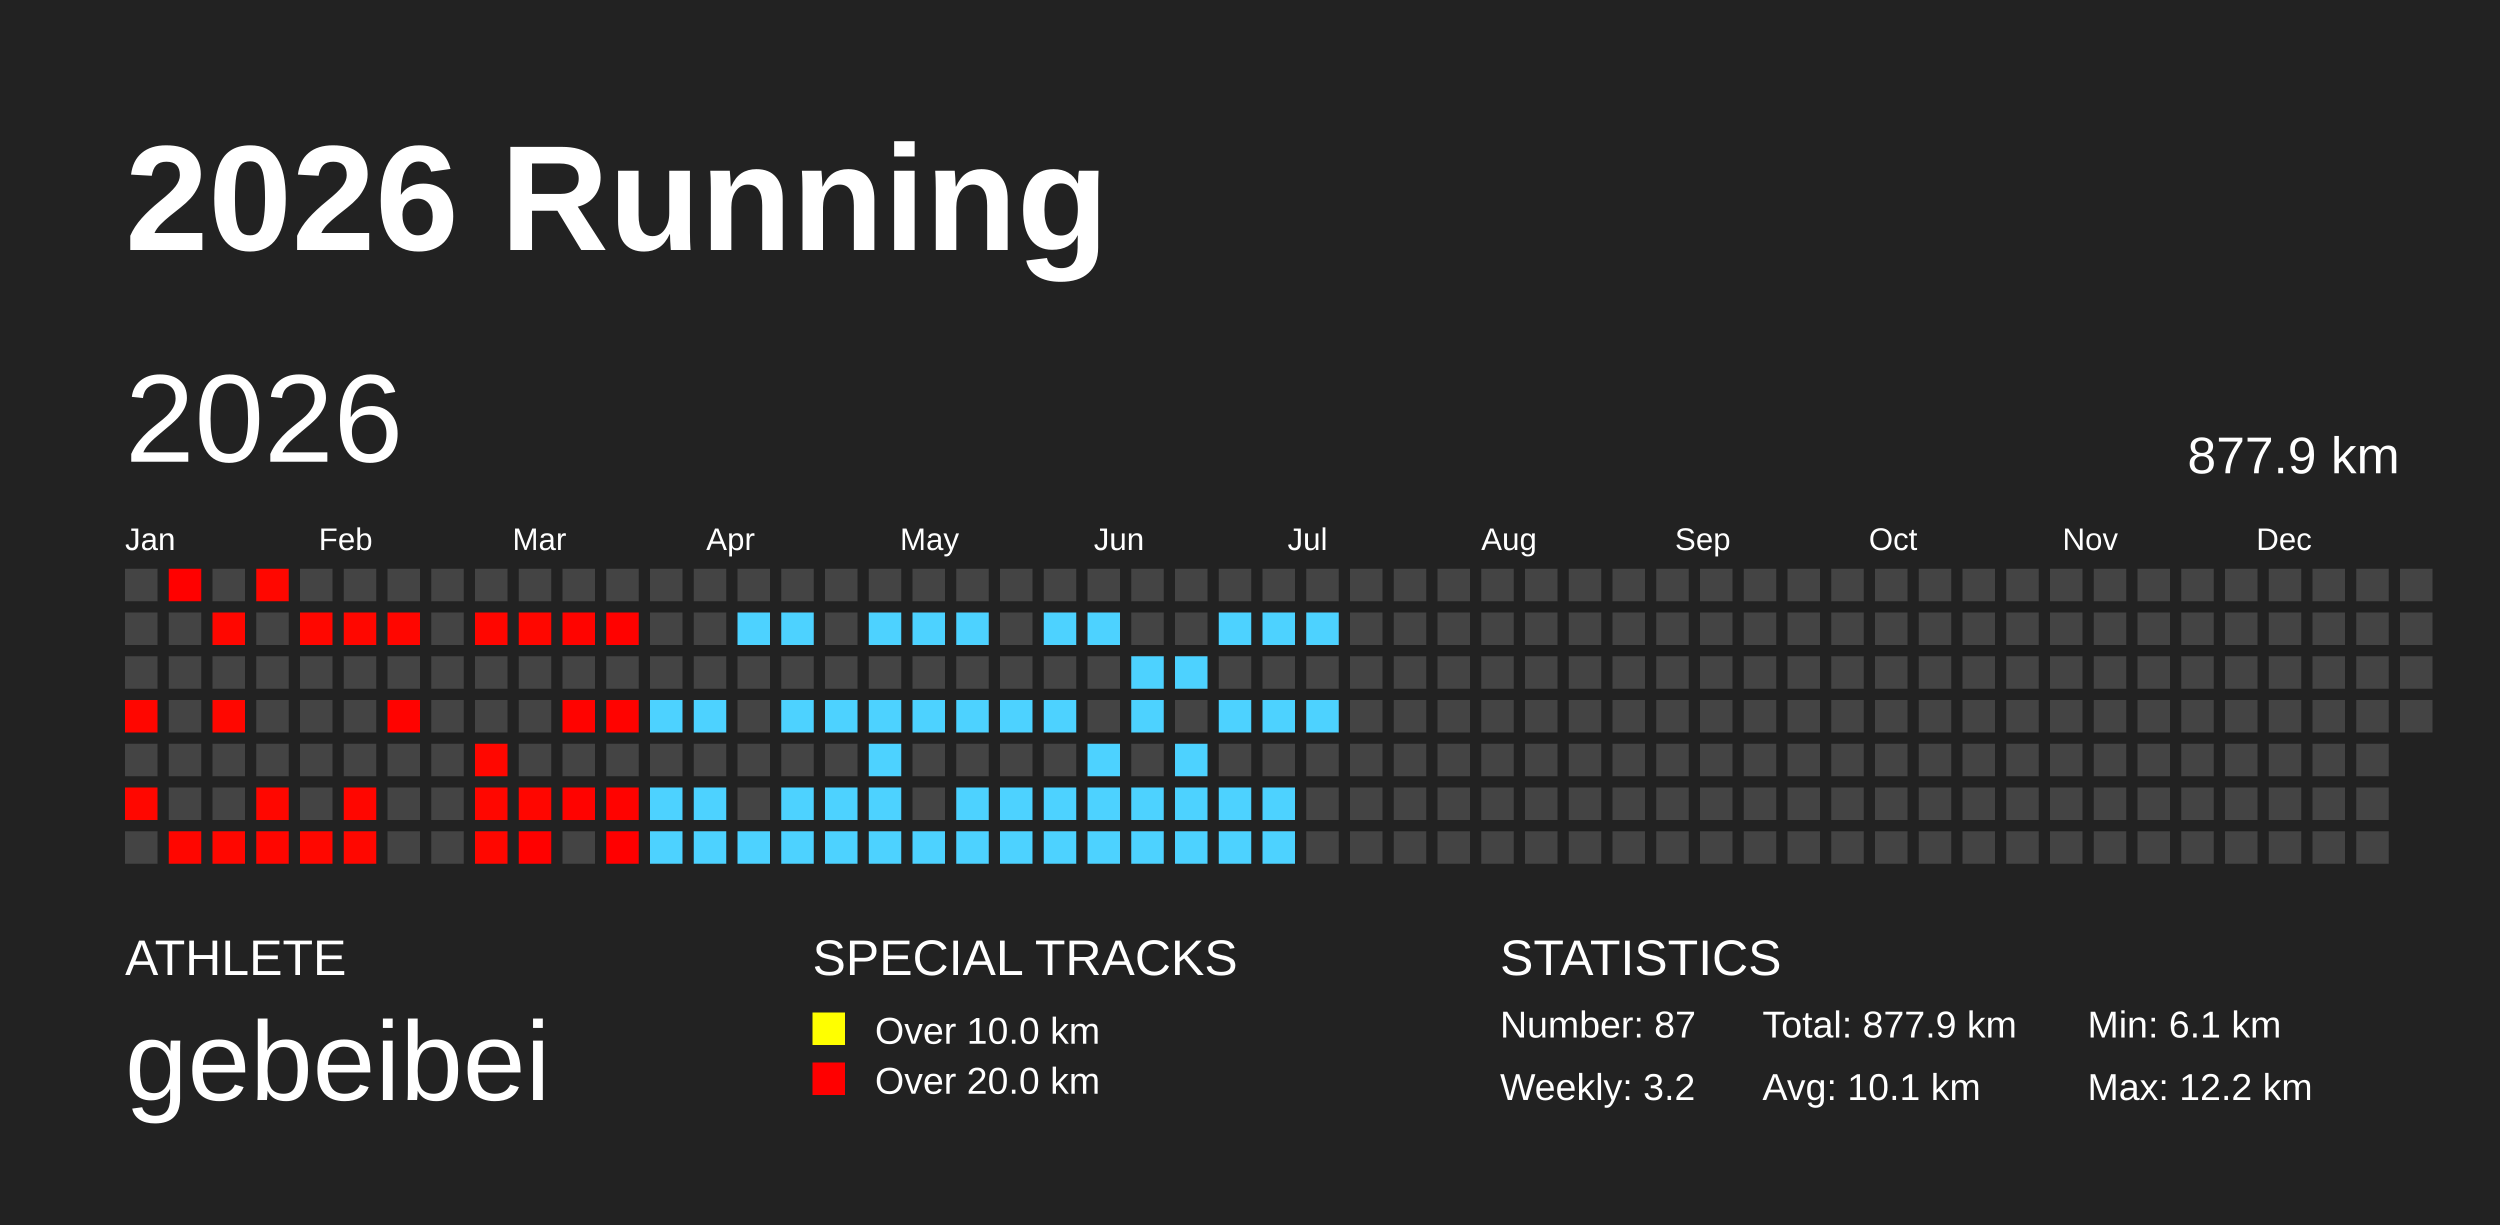
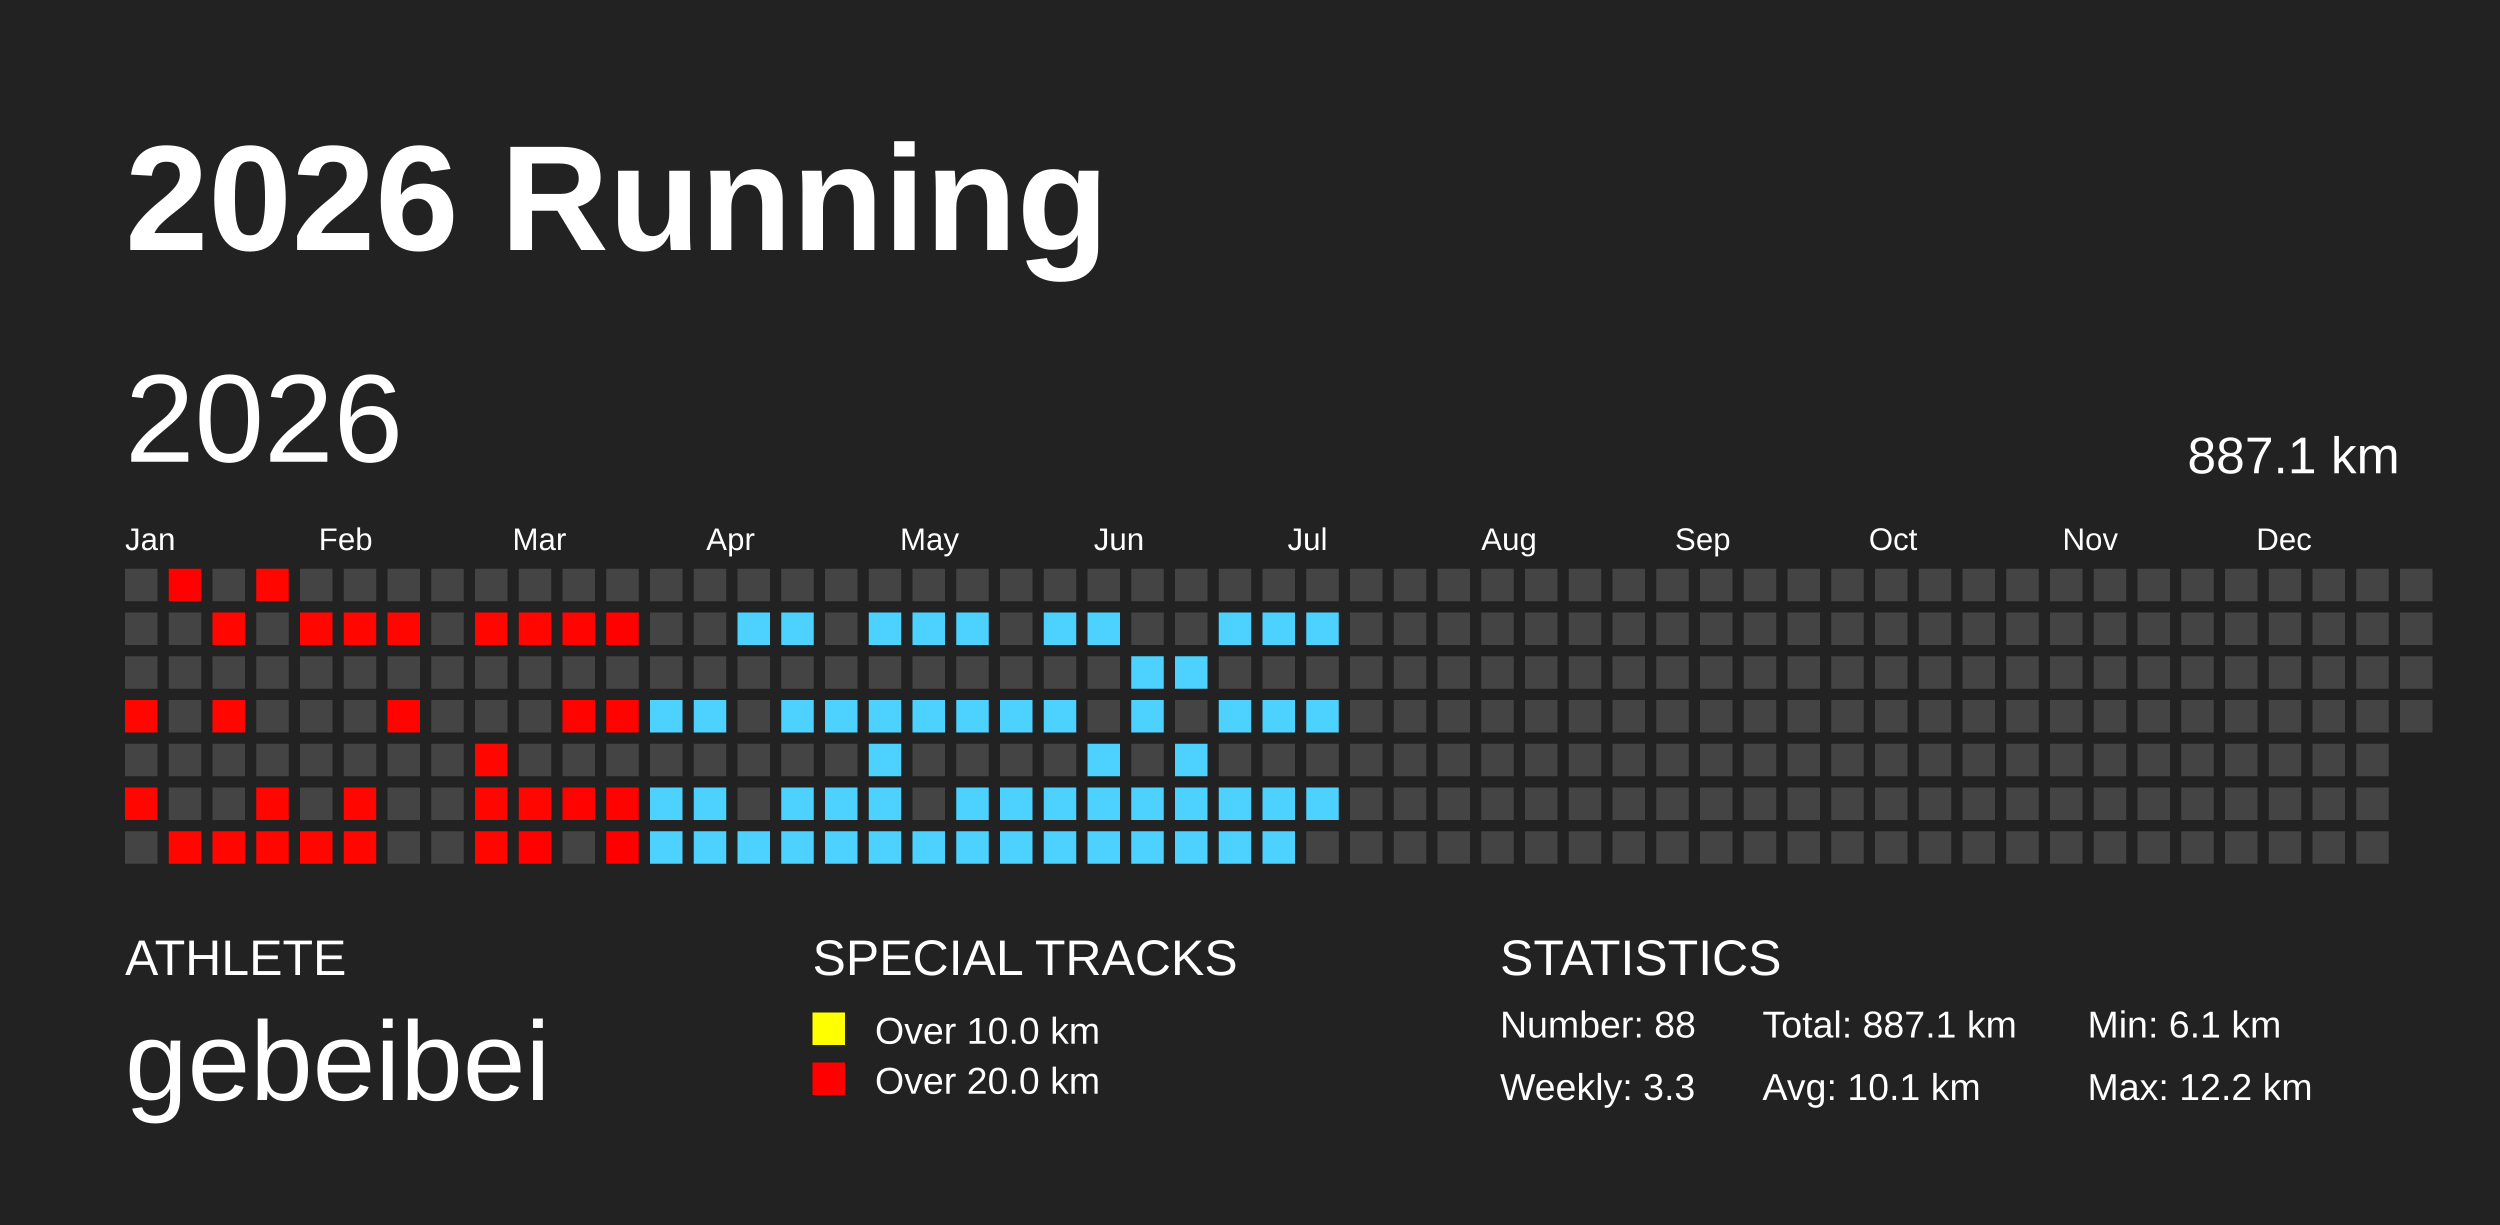
<svg xmlns="http://www.w3.org/2000/svg" baseProfile="full" height="98mm" version="1.1" viewBox="0,0,200,98" width="200mm">
  <defs />
  <rect fill="#222222" height="98" width="200" x="0" y="0" />
  <text fill="#FFFFFF" style="font-size:12px; font-family:Arial; font-weight:bold;" x="10" y="20">2026 Running</text>
  <text fill="#FFFFFF" style="font-size:4px; font-family:Arial" x="10" y="78">ATHLETE</text>
  <text fill="#FFFFFF" style="font-size:9px; font-family:Arial" x="10" y="88">gebeibei</text>
  <text fill="#FFFFFF" style="font-size:4px; font-family:Arial" x="65" y="78">SPECIAL TRACKS</text>
  <rect fill="yellow" height="2.6" width="2.6" x="65" y="81" />
  <text fill="#FFFFFF" style="font-size:3px; font-family:Arial" x="70" y="83.5">Over 10.0 km</text>
  <rect fill="red" height="2.6" width="2.6" x="65" y="85" />
  <text fill="#FFFFFF" style="font-size:3px; font-family:Arial" x="70" y="87.5">Over 20.0 km</text>
  <text fill="#FFFFFF" style="font-size:4px; font-family:Arial" x="120" y="78">STATISTICS</text>
-   <text fill="#FFFFFF" style="font-size:3px; font-family:Arial" x="120" y="83">Number: 87</text>
-   <text fill="#FFFFFF" style="font-size:3px; font-family:Arial" x="120" y="88">Weekly: 3.2</text>
-   <text fill="#FFFFFF" style="font-size:3px; font-family:Arial" x="141" y="83">Total: 877.9 km</text>
+   <text fill="#FFFFFF" style="font-size:3px; font-family:Arial" x="120" y="83">Number: 88</text>
+   <text fill="#FFFFFF" style="font-size:3px; font-family:Arial" x="120" y="88">Weekly: 3.3</text>
+   <text fill="#FFFFFF" style="font-size:3px; font-family:Arial" x="141" y="83">Total: 887.1 km</text>
  <text fill="#FFFFFF" style="font-size:3px; font-family:Arial" x="141" y="88">Avg: 10.1 km</text>
  <text fill="#FFFFFF" style="font-size:3px; font-family:Arial" x="167" y="83">Min: 6.1 km</text>
  <text fill="#FFFFFF" style="font-size:3px; font-family:Arial" x="167" y="88">Max: 12.2 km</text>
  <text dominant-baseline="hanging" fill="#FFFFFF" style="font-size:10.0px; font-family:Arial;" x="10" y="30">2026</text>
-   <text dominant-baseline="hanging" fill="#FFFFFF" style="font-size:4.125px; font-family:Arial;" x="175" y="35">877.9 km</text>
+   <text dominant-baseline="hanging" fill="#FFFFFF" style="font-size:4.125px; font-family:Arial;" x="175" y="35">887.1 km</text>
  <text fill="#FFFFFF" style="font-size:2.5px; font-family:Arial" x="10.0" y="44">Jan</text>
  <text fill="#FFFFFF" style="font-size:2.5px; font-family:Arial" x="25.5" y="44">Feb</text>
  <text fill="#FFFFFF" style="font-size:2.5px; font-family:Arial" x="41.0" y="44">Mar</text>
  <text fill="#FFFFFF" style="font-size:2.5px; font-family:Arial" x="56.5" y="44">Apr</text>
  <text fill="#FFFFFF" style="font-size:2.5px; font-family:Arial" x="72.0" y="44">May</text>
  <text fill="#FFFFFF" style="font-size:2.5px; font-family:Arial" x="87.5" y="44">Jun</text>
  <text fill="#FFFFFF" style="font-size:2.5px; font-family:Arial" x="103.0" y="44">Jul</text>
  <text fill="#FFFFFF" style="font-size:2.5px; font-family:Arial" x="118.5" y="44">Aug</text>
  <text fill="#FFFFFF" style="font-size:2.5px; font-family:Arial" x="134.0" y="44">Sep</text>
  <text fill="#FFFFFF" style="font-size:2.5px; font-family:Arial" x="149.5" y="44">Oct</text>
  <text fill="#FFFFFF" style="font-size:2.5px; font-family:Arial" x="165.0" y="44">Nov</text>
  <text fill="#FFFFFF" style="font-size:2.5px; font-family:Arial" x="180.5" y="44">Dec</text>
  <rect fill="#444444" height="2.6" width="2.6" x="10.0" y="45.5" />
  <rect fill="#444444" height="2.6" width="2.6" x="10.0" y="49.0" />
  <rect fill="#444444" height="2.6" width="2.6" x="10.0" y="52.5" />
  <rect fill="#ff0600" height="2.6" width="2.6" x="10.0" y="56.0" />
  <rect fill="#444444" height="2.6" width="2.6" x="10.0" y="59.5" />
  <rect fill="#ff0700" height="2.6" width="2.6" x="10.0" y="63.0" />
  <rect fill="#444444" height="2.6" width="2.6" x="10.0" y="66.5" />
  <rect fill="#ff0100" height="2.6" width="2.6" x="13.5" y="45.5" />
  <rect fill="#444444" height="2.6" width="2.6" x="13.5" y="49.0" />
  <rect fill="#444444" height="2.6" width="2.6" x="13.5" y="52.5" />
  <rect fill="#444444" height="2.6" width="2.6" x="13.5" y="56.0" />
  <rect fill="#444444" height="2.6" width="2.6" x="13.5" y="59.5" />
  <rect fill="#444444" height="2.6" width="2.6" x="13.5" y="63.0" />
  <rect fill="#ff0600" height="2.6" width="2.6" x="13.5" y="66.5" />
  <rect fill="#444444" height="2.6" width="2.6" x="17.0" y="45.5" />
  <rect fill="#ff0700" height="2.6" width="2.6" x="17.0" y="49.0" />
  <rect fill="#444444" height="2.6" width="2.6" x="17.0" y="52.5" />
  <rect fill="#ff0700" height="2.6" width="2.6" x="17.0" y="56.0" />
  <rect fill="#444444" height="2.6" width="2.6" x="17.0" y="59.5" />
  <rect fill="#444444" height="2.6" width="2.6" x="17.0" y="63.0" />
  <rect fill="#ff0700" height="2.6" width="2.6" x="17.0" y="66.5" />
  <rect fill="#ff0700" height="2.6" width="2.6" x="20.5" y="45.5" />
  <rect fill="#444444" height="2.6" width="2.6" x="20.5" y="49.0" />
  <rect fill="#444444" height="2.6" width="2.6" x="20.5" y="52.5" />
  <rect fill="#444444" height="2.6" width="2.6" x="20.5" y="56.0" />
  <rect fill="#444444" height="2.6" width="2.6" x="20.5" y="59.5" />
  <rect fill="#ff0700" height="2.6" width="2.6" x="20.5" y="63.0" />
  <rect fill="#ff0600" height="2.6" width="2.6" x="20.5" y="66.5" />
  <rect fill="#444444" height="2.6" width="2.6" x="24.0" y="45.5" />
  <rect fill="#ff0700" height="2.6" width="2.6" x="24.0" y="49.0" />
  <rect fill="#444444" height="2.6" width="2.6" x="24.0" y="52.5" />
  <rect fill="#444444" height="2.6" width="2.6" x="24.0" y="56.0" />
  <rect fill="#444444" height="2.6" width="2.6" x="24.0" y="59.5" />
  <rect fill="#444444" height="2.6" width="2.6" x="24.0" y="63.0" />
  <rect fill="#ff0700" height="2.6" width="2.6" x="24.0" y="66.5" />
  <rect fill="#444444" height="2.6" width="2.6" x="27.5" y="45.5" />
  <rect fill="#ff0700" height="2.6" width="2.6" x="27.5" y="49.0" />
  <rect fill="#444444" height="2.6" width="2.6" x="27.5" y="52.5" />
  <rect fill="#444444" height="2.6" width="2.6" x="27.5" y="56.0" />
  <rect fill="#444444" height="2.6" width="2.6" x="27.5" y="59.5" />
  <rect fill="#ff0600" height="2.6" width="2.6" x="27.5" y="63.0" />
  <rect fill="#ff0700" height="2.6" width="2.6" x="27.5" y="66.5" />
  <rect fill="#444444" height="2.6" width="2.6" x="31.0" y="45.5" />
  <rect fill="#ff0600" height="2.6" width="2.6" x="31.0" y="49.0" />
  <rect fill="#444444" height="2.6" width="2.6" x="31.0" y="52.5" />
  <rect fill="#ff0300" height="2.6" width="2.6" x="31.0" y="56.0" />
  <rect fill="#444444" height="2.6" width="2.6" x="31.0" y="59.5" />
  <rect fill="#444444" height="2.6" width="2.6" x="31.0" y="63.0" />
  <rect fill="#444444" height="2.6" width="2.6" x="31.0" y="66.5" />
  <rect fill="#444444" height="2.6" width="2.6" x="34.5" y="45.5" />
  <rect fill="#444444" height="2.6" width="2.6" x="34.5" y="49.0" />
  <rect fill="#444444" height="2.6" width="2.6" x="34.5" y="52.5" />
  <rect fill="#444444" height="2.6" width="2.6" x="34.5" y="56.0" />
  <rect fill="#444444" height="2.6" width="2.6" x="34.5" y="59.5" />
  <rect fill="#444444" height="2.6" width="2.6" x="34.5" y="63.0" />
  <rect fill="#444444" height="2.6" width="2.6" x="34.5" y="66.5" />
  <rect fill="#444444" height="2.6" width="2.6" x="38.0" y="45.5" />
  <rect fill="#ff0600" height="2.6" width="2.6" x="38.0" y="49.0" />
  <rect fill="#444444" height="2.6" width="2.6" x="38.0" y="52.5" />
  <rect fill="#444444" height="2.6" width="2.6" x="38.0" y="56.0" />
  <rect fill="#ff0700" height="2.6" width="2.6" x="38.0" y="59.5" />
  <rect fill="#ff0700" height="2.6" width="2.6" x="38.0" y="63.0" />
  <rect fill="#ff0700" height="2.6" width="2.6" x="38.0" y="66.5" />
  <rect fill="#444444" height="2.6" width="2.6" x="41.5" y="45.5" />
  <rect fill="#ff0700" height="2.6" width="2.6" x="41.5" y="49.0" />
  <rect fill="#444444" height="2.6" width="2.6" x="41.5" y="52.5" />
  <rect fill="#444444" height="2.6" width="2.6" x="41.5" y="56.0" />
  <rect fill="#444444" height="2.6" width="2.6" x="41.5" y="59.5" />
  <rect fill="#ff0600" height="2.6" width="2.6" x="41.5" y="63.0" />
  <rect fill="#ff0100" height="2.6" width="2.6" x="41.5" y="66.5" />
  <rect fill="#444444" height="2.6" width="2.6" x="45.0" y="45.5" />
  <rect fill="#ff0400" height="2.6" width="2.6" x="45.0" y="49.0" />
  <rect fill="#444444" height="2.6" width="2.6" x="45.0" y="52.5" />
  <rect fill="#ff0300" height="2.6" width="2.6" x="45.0" y="56.0" />
  <rect fill="#444444" height="2.6" width="2.6" x="45.0" y="59.5" />
  <rect fill="#ff0300" height="2.6" width="2.6" x="45.0" y="63.0" />
  <rect fill="#444444" height="2.6" width="2.6" x="45.0" y="66.5" />
  <rect fill="#444444" height="2.6" width="2.6" x="48.5" y="45.5" />
  <rect fill="#ff0200" height="2.6" width="2.6" x="48.5" y="49.0" />
  <rect fill="#444444" height="2.6" width="2.6" x="48.5" y="52.5" />
  <rect fill="#ff0300" height="2.6" width="2.6" x="48.5" y="56.0" />
  <rect fill="#444444" height="2.6" width="2.6" x="48.5" y="59.5" />
  <rect fill="#ff0300" height="2.6" width="2.6" x="48.5" y="63.0" />
  <rect fill="#ff0000" height="2.6" width="2.6" x="48.5" y="66.5" />
  <rect fill="#444444" height="2.6" width="2.6" x="52.0" y="45.5" />
  <rect fill="#444444" height="2.6" width="2.6" x="52.0" y="49.0" />
  <rect fill="#444444" height="2.6" width="2.6" x="52.0" y="52.5" />
  <rect fill="#4dd2ff" height="2.6" width="2.6" x="52.0" y="56.0" />
  <rect fill="#444444" height="2.6" width="2.6" x="52.0" y="59.5" />
  <rect fill="#4dd2ff" height="2.6" width="2.6" x="52.0" y="63.0" />
  <rect fill="#4dd2ff" height="2.6" width="2.6" x="52.0" y="66.5" />
  <rect fill="#444444" height="2.6" width="2.6" x="55.5" y="45.5" />
  <rect fill="#444444" height="2.6" width="2.6" x="55.5" y="49.0" />
  <rect fill="#444444" height="2.6" width="2.6" x="55.5" y="52.5" />
  <rect fill="#4dd2ff" height="2.6" width="2.6" x="55.5" y="56.0" />
  <rect fill="#444444" height="2.6" width="2.6" x="55.5" y="59.5" />
  <rect fill="#4dd2ff" height="2.6" width="2.6" x="55.5" y="63.0" />
  <rect fill="#4dd2ff" height="2.6" width="2.6" x="55.5" y="66.5" />
  <rect fill="#444444" height="2.6" width="2.6" x="59.0" y="45.5" />
  <rect fill="#4dd2ff" height="2.6" width="2.6" x="59.0" y="49.0" />
  <rect fill="#444444" height="2.6" width="2.6" x="59.0" y="52.5" />
  <rect fill="#444444" height="2.6" width="2.6" x="59.0" y="56.0" />
  <rect fill="#444444" height="2.6" width="2.6" x="59.0" y="59.5" />
  <rect fill="#444444" height="2.6" width="2.6" x="59.0" y="63.0" />
  <rect fill="#4dd2ff" height="2.6" width="2.6" x="59.0" y="66.5" />
  <rect fill="#444444" height="2.6" width="2.6" x="62.5" y="45.5" />
  <rect fill="#4dd2ff" height="2.6" width="2.6" x="62.5" y="49.0" />
  <rect fill="#444444" height="2.6" width="2.6" x="62.5" y="52.5" />
  <rect fill="#4dd2ff" height="2.6" width="2.6" x="62.5" y="56.0" />
  <rect fill="#444444" height="2.6" width="2.6" x="62.5" y="59.5" />
  <rect fill="#4dd2ff" height="2.6" width="2.6" x="62.5" y="63.0" />
  <rect fill="#4dd2ff" height="2.6" width="2.6" x="62.5" y="66.5" />
  <rect fill="#444444" height="2.6" width="2.6" x="66.0" y="45.5" />
  <rect fill="#444444" height="2.6" width="2.6" x="66.0" y="49.0" />
  <rect fill="#444444" height="2.6" width="2.6" x="66.0" y="52.5" />
  <rect fill="#4dd2ff" height="2.6" width="2.6" x="66.0" y="56.0" />
  <rect fill="#444444" height="2.6" width="2.6" x="66.0" y="59.5" />
  <rect fill="#4dd2ff" height="2.6" width="2.6" x="66.0" y="63.0" />
  <rect fill="#4dd2ff" height="2.6" width="2.6" x="66.0" y="66.5" />
  <rect fill="#444444" height="2.6" width="2.6" x="69.5" y="45.5" />
  <rect fill="#4dd2ff" height="2.6" width="2.6" x="69.5" y="49.0" />
  <rect fill="#444444" height="2.6" width="2.6" x="69.5" y="52.5" />
  <rect fill="#4dd2ff" height="2.6" width="2.6" x="69.5" y="56.0" />
  <rect fill="#4dd2ff" height="2.6" width="2.6" x="69.5" y="59.5" />
  <rect fill="#4dd2ff" height="2.6" width="2.6" x="69.5" y="63.0" />
  <rect fill="#4dd2ff" height="2.6" width="2.6" x="69.5" y="66.5" />
  <rect fill="#444444" height="2.6" width="2.6" x="73.0" y="45.5" />
  <rect fill="#4dd2ff" height="2.6" width="2.6" x="73.0" y="49.0" />
  <rect fill="#444444" height="2.6" width="2.6" x="73.0" y="52.5" />
  <rect fill="#4dd2ff" height="2.6" width="2.6" x="73.0" y="56.0" />
  <rect fill="#444444" height="2.6" width="2.6" x="73.0" y="59.5" />
  <rect fill="#444444" height="2.6" width="2.6" x="73.0" y="63.0" />
  <rect fill="#4dd2ff" height="2.6" width="2.6" x="73.0" y="66.5" />
  <rect fill="#444444" height="2.6" width="2.6" x="76.5" y="45.5" />
  <rect fill="#4dd2ff" height="2.6" width="2.6" x="76.5" y="49.0" />
  <rect fill="#444444" height="2.6" width="2.6" x="76.5" y="52.5" />
  <rect fill="#4dd2ff" height="2.6" width="2.6" x="76.5" y="56.0" />
  <rect fill="#444444" height="2.6" width="2.6" x="76.5" y="59.5" />
  <rect fill="#4dd2ff" height="2.6" width="2.6" x="76.5" y="63.0" />
  <rect fill="#4dd2ff" height="2.6" width="2.6" x="76.5" y="66.5" />
  <rect fill="#444444" height="2.6" width="2.6" x="80.0" y="45.5" />
  <rect fill="#444444" height="2.6" width="2.6" x="80.0" y="49.0" />
  <rect fill="#444444" height="2.6" width="2.6" x="80.0" y="52.5" />
  <rect fill="#4dd2ff" height="2.6" width="2.6" x="80.0" y="56.0" />
  <rect fill="#444444" height="2.6" width="2.6" x="80.0" y="59.5" />
  <rect fill="#4dd2ff" height="2.6" width="2.6" x="80.0" y="63.0" />
  <rect fill="#4dd2ff" height="2.6" width="2.6" x="80.0" y="66.5" />
  <rect fill="#444444" height="2.6" width="2.6" x="83.5" y="45.5" />
  <rect fill="#4dd2ff" height="2.6" width="2.6" x="83.5" y="49.0" />
  <rect fill="#444444" height="2.6" width="2.6" x="83.5" y="52.5" />
  <rect fill="#4dd2ff" height="2.6" width="2.6" x="83.5" y="56.0" />
  <rect fill="#444444" height="2.6" width="2.6" x="83.5" y="59.5" />
  <rect fill="#4dd2ff" height="2.6" width="2.6" x="83.5" y="63.0" />
  <rect fill="#4dd2ff" height="2.6" width="2.6" x="83.5" y="66.5" />
  <rect fill="#444444" height="2.6" width="2.6" x="87.0" y="45.5" />
  <rect fill="#4dd2ff" height="2.6" width="2.6" x="87.0" y="49.0" />
  <rect fill="#444444" height="2.6" width="2.6" x="87.0" y="52.5" />
  <rect fill="#444444" height="2.6" width="2.6" x="87.0" y="56.0" />
  <rect fill="#4dd2ff" height="2.6" width="2.6" x="87.0" y="59.5" />
  <rect fill="#4dd2ff" height="2.6" width="2.6" x="87.0" y="63.0" />
  <rect fill="#4dd2ff" height="2.6" width="2.6" x="87.0" y="66.5" />
  <rect fill="#444444" height="2.6" width="2.6" x="90.5" y="45.5" />
  <rect fill="#444444" height="2.6" width="2.6" x="90.5" y="49.0" />
  <rect fill="#4dd2ff" height="2.6" width="2.6" x="90.5" y="52.5" />
  <rect fill="#4dd2ff" height="2.6" width="2.6" x="90.5" y="56.0" />
  <rect fill="#444444" height="2.6" width="2.6" x="90.5" y="59.5" />
  <rect fill="#4dd2ff" height="2.6" width="2.6" x="90.5" y="63.0" />
  <rect fill="#4dd2ff" height="2.6" width="2.6" x="90.5" y="66.5" />
  <rect fill="#444444" height="2.6" width="2.6" x="94.0" y="45.5" />
  <rect fill="#444444" height="2.6" width="2.6" x="94.0" y="49.0" />
  <rect fill="#4dd2ff" height="2.6" width="2.6" x="94.0" y="52.5" />
  <rect fill="#444444" height="2.6" width="2.6" x="94.0" y="56.0" />
  <rect fill="#4dd2ff" height="2.6" width="2.6" x="94.0" y="59.5" />
  <rect fill="#4dd2ff" height="2.6" width="2.6" x="94.0" y="63.0" />
  <rect fill="#4dd2ff" height="2.6" width="2.6" x="94.0" y="66.5" />
  <rect fill="#444444" height="2.6" width="2.6" x="97.5" y="45.5" />
  <rect fill="#4dd2ff" height="2.6" width="2.6" x="97.5" y="49.0" />
  <rect fill="#444444" height="2.6" width="2.6" x="97.5" y="52.5" />
  <rect fill="#4dd2ff" height="2.6" width="2.6" x="97.5" y="56.0" />
  <rect fill="#444444" height="2.6" width="2.6" x="97.5" y="59.5" />
  <rect fill="#4dd2ff" height="2.6" width="2.6" x="97.5" y="63.0" />
  <rect fill="#4dd2ff" height="2.6" width="2.6" x="97.5" y="66.5" />
  <rect fill="#444444" height="2.6" width="2.6" x="101.0" y="45.5" />
  <rect fill="#4dd2ff" height="2.6" width="2.6" x="101.0" y="49.0" />
  <rect fill="#444444" height="2.6" width="2.6" x="101.0" y="52.5" />
  <rect fill="#4dd2ff" height="2.6" width="2.6" x="101.0" y="56.0" />
  <rect fill="#444444" height="2.6" width="2.6" x="101.0" y="59.5" />
  <rect fill="#4dd2ff" height="2.6" width="2.6" x="101.0" y="63.0" />
  <rect fill="#4dd2ff" height="2.6" width="2.6" x="101.0" y="66.5" />
  <rect fill="#444444" height="2.6" width="2.6" x="104.5" y="45.5" />
  <rect fill="#4dd2ff" height="2.6" width="2.6" x="104.5" y="49.0" />
  <rect fill="#444444" height="2.6" width="2.6" x="104.5" y="52.5" />
  <rect fill="#4dd2ff" height="2.6" width="2.6" x="104.5" y="56.0" />
  <rect fill="#444444" height="2.6" width="2.6" x="104.5" y="59.5" />
-   <rect fill="#444444" height="2.6" width="2.6" x="104.5" y="63.0" />
+   <rect fill="#4dd2ff" height="2.6" width="2.6" x="104.5" y="63.0" />
  <rect fill="#444444" height="2.6" width="2.6" x="104.5" y="66.5" />
  <rect fill="#444444" height="2.6" width="2.6" x="108.0" y="45.5" />
  <rect fill="#444444" height="2.6" width="2.6" x="108.0" y="49.0" />
  <rect fill="#444444" height="2.6" width="2.6" x="108.0" y="52.5" />
  <rect fill="#444444" height="2.6" width="2.6" x="108.0" y="56.0" />
  <rect fill="#444444" height="2.6" width="2.6" x="108.0" y="59.5" />
  <rect fill="#444444" height="2.6" width="2.6" x="108.0" y="63.0" />
  <rect fill="#444444" height="2.6" width="2.6" x="108.0" y="66.5" />
  <rect fill="#444444" height="2.6" width="2.6" x="111.5" y="45.5" />
  <rect fill="#444444" height="2.6" width="2.6" x="111.5" y="49.0" />
  <rect fill="#444444" height="2.6" width="2.6" x="111.5" y="52.5" />
  <rect fill="#444444" height="2.6" width="2.6" x="111.5" y="56.0" />
  <rect fill="#444444" height="2.6" width="2.6" x="111.5" y="59.5" />
  <rect fill="#444444" height="2.6" width="2.6" x="111.5" y="63.0" />
  <rect fill="#444444" height="2.6" width="2.6" x="111.5" y="66.5" />
  <rect fill="#444444" height="2.6" width="2.6" x="115.0" y="45.5" />
  <rect fill="#444444" height="2.6" width="2.6" x="115.0" y="49.0" />
  <rect fill="#444444" height="2.6" width="2.6" x="115.0" y="52.5" />
  <rect fill="#444444" height="2.6" width="2.6" x="115.0" y="56.0" />
  <rect fill="#444444" height="2.6" width="2.6" x="115.0" y="59.5" />
  <rect fill="#444444" height="2.6" width="2.6" x="115.0" y="63.0" />
  <rect fill="#444444" height="2.6" width="2.6" x="115.0" y="66.5" />
  <rect fill="#444444" height="2.6" width="2.6" x="118.5" y="45.5" />
  <rect fill="#444444" height="2.6" width="2.6" x="118.5" y="49.0" />
  <rect fill="#444444" height="2.6" width="2.6" x="118.5" y="52.5" />
  <rect fill="#444444" height="2.6" width="2.6" x="118.5" y="56.0" />
  <rect fill="#444444" height="2.6" width="2.6" x="118.5" y="59.5" />
  <rect fill="#444444" height="2.6" width="2.6" x="118.5" y="63.0" />
  <rect fill="#444444" height="2.6" width="2.6" x="118.5" y="66.5" />
  <rect fill="#444444" height="2.6" width="2.6" x="122.0" y="45.5" />
  <rect fill="#444444" height="2.6" width="2.6" x="122.0" y="49.0" />
  <rect fill="#444444" height="2.6" width="2.6" x="122.0" y="52.5" />
  <rect fill="#444444" height="2.6" width="2.6" x="122.0" y="56.0" />
  <rect fill="#444444" height="2.6" width="2.6" x="122.0" y="59.5" />
  <rect fill="#444444" height="2.6" width="2.6" x="122.0" y="63.0" />
  <rect fill="#444444" height="2.6" width="2.6" x="122.0" y="66.5" />
  <rect fill="#444444" height="2.6" width="2.6" x="125.5" y="45.5" />
  <rect fill="#444444" height="2.6" width="2.6" x="125.5" y="49.0" />
  <rect fill="#444444" height="2.6" width="2.6" x="125.5" y="52.5" />
  <rect fill="#444444" height="2.6" width="2.6" x="125.5" y="56.0" />
  <rect fill="#444444" height="2.6" width="2.6" x="125.5" y="59.5" />
  <rect fill="#444444" height="2.6" width="2.6" x="125.5" y="63.0" />
  <rect fill="#444444" height="2.6" width="2.6" x="125.5" y="66.5" />
  <rect fill="#444444" height="2.6" width="2.6" x="129.0" y="45.5" />
  <rect fill="#444444" height="2.6" width="2.6" x="129.0" y="49.0" />
  <rect fill="#444444" height="2.6" width="2.6" x="129.0" y="52.5" />
  <rect fill="#444444" height="2.6" width="2.6" x="129.0" y="56.0" />
  <rect fill="#444444" height="2.6" width="2.6" x="129.0" y="59.5" />
  <rect fill="#444444" height="2.6" width="2.6" x="129.0" y="63.0" />
  <rect fill="#444444" height="2.6" width="2.6" x="129.0" y="66.5" />
  <rect fill="#444444" height="2.6" width="2.6" x="132.5" y="45.5" />
  <rect fill="#444444" height="2.6" width="2.6" x="132.5" y="49.0" />
  <rect fill="#444444" height="2.6" width="2.6" x="132.5" y="52.5" />
  <rect fill="#444444" height="2.6" width="2.6" x="132.5" y="56.0" />
  <rect fill="#444444" height="2.6" width="2.6" x="132.5" y="59.5" />
  <rect fill="#444444" height="2.6" width="2.6" x="132.5" y="63.0" />
  <rect fill="#444444" height="2.6" width="2.6" x="132.5" y="66.5" />
  <rect fill="#444444" height="2.6" width="2.6" x="136.0" y="45.5" />
  <rect fill="#444444" height="2.6" width="2.6" x="136.0" y="49.0" />
  <rect fill="#444444" height="2.6" width="2.6" x="136.0" y="52.5" />
  <rect fill="#444444" height="2.6" width="2.6" x="136.0" y="56.0" />
  <rect fill="#444444" height="2.6" width="2.6" x="136.0" y="59.5" />
  <rect fill="#444444" height="2.6" width="2.6" x="136.0" y="63.0" />
  <rect fill="#444444" height="2.6" width="2.6" x="136.0" y="66.5" />
  <rect fill="#444444" height="2.6" width="2.6" x="139.5" y="45.5" />
  <rect fill="#444444" height="2.6" width="2.6" x="139.5" y="49.0" />
  <rect fill="#444444" height="2.6" width="2.6" x="139.5" y="52.5" />
  <rect fill="#444444" height="2.6" width="2.6" x="139.5" y="56.0" />
  <rect fill="#444444" height="2.6" width="2.6" x="139.5" y="59.5" />
  <rect fill="#444444" height="2.6" width="2.6" x="139.5" y="63.0" />
  <rect fill="#444444" height="2.6" width="2.6" x="139.5" y="66.5" />
  <rect fill="#444444" height="2.6" width="2.6" x="143.0" y="45.5" />
  <rect fill="#444444" height="2.6" width="2.6" x="143.0" y="49.0" />
  <rect fill="#444444" height="2.6" width="2.6" x="143.0" y="52.5" />
  <rect fill="#444444" height="2.6" width="2.6" x="143.0" y="56.0" />
  <rect fill="#444444" height="2.6" width="2.6" x="143.0" y="59.5" />
  <rect fill="#444444" height="2.6" width="2.6" x="143.0" y="63.0" />
  <rect fill="#444444" height="2.6" width="2.6" x="143.0" y="66.5" />
  <rect fill="#444444" height="2.6" width="2.6" x="146.5" y="45.5" />
  <rect fill="#444444" height="2.6" width="2.6" x="146.5" y="49.0" />
  <rect fill="#444444" height="2.6" width="2.6" x="146.5" y="52.5" />
  <rect fill="#444444" height="2.6" width="2.6" x="146.5" y="56.0" />
  <rect fill="#444444" height="2.6" width="2.6" x="146.5" y="59.5" />
  <rect fill="#444444" height="2.6" width="2.6" x="146.5" y="63.0" />
  <rect fill="#444444" height="2.6" width="2.6" x="146.5" y="66.5" />
  <rect fill="#444444" height="2.6" width="2.6" x="150.0" y="45.5" />
  <rect fill="#444444" height="2.6" width="2.6" x="150.0" y="49.0" />
  <rect fill="#444444" height="2.6" width="2.6" x="150.0" y="52.5" />
  <rect fill="#444444" height="2.6" width="2.6" x="150.0" y="56.0" />
  <rect fill="#444444" height="2.6" width="2.6" x="150.0" y="59.5" />
  <rect fill="#444444" height="2.6" width="2.6" x="150.0" y="63.0" />
  <rect fill="#444444" height="2.6" width="2.6" x="150.0" y="66.5" />
  <rect fill="#444444" height="2.6" width="2.6" x="153.5" y="45.5" />
  <rect fill="#444444" height="2.6" width="2.6" x="153.5" y="49.0" />
  <rect fill="#444444" height="2.6" width="2.6" x="153.5" y="52.5" />
  <rect fill="#444444" height="2.6" width="2.6" x="153.5" y="56.0" />
  <rect fill="#444444" height="2.6" width="2.6" x="153.5" y="59.5" />
  <rect fill="#444444" height="2.6" width="2.6" x="153.5" y="63.0" />
  <rect fill="#444444" height="2.6" width="2.6" x="153.5" y="66.5" />
  <rect fill="#444444" height="2.6" width="2.6" x="157.0" y="45.5" />
  <rect fill="#444444" height="2.6" width="2.6" x="157.0" y="49.0" />
  <rect fill="#444444" height="2.6" width="2.6" x="157.0" y="52.5" />
  <rect fill="#444444" height="2.6" width="2.6" x="157.0" y="56.0" />
  <rect fill="#444444" height="2.6" width="2.6" x="157.0" y="59.5" />
  <rect fill="#444444" height="2.6" width="2.6" x="157.0" y="63.0" />
  <rect fill="#444444" height="2.6" width="2.6" x="157.0" y="66.5" />
  <rect fill="#444444" height="2.6" width="2.6" x="160.5" y="45.5" />
  <rect fill="#444444" height="2.6" width="2.6" x="160.5" y="49.0" />
  <rect fill="#444444" height="2.6" width="2.6" x="160.5" y="52.5" />
  <rect fill="#444444" height="2.6" width="2.6" x="160.5" y="56.0" />
  <rect fill="#444444" height="2.6" width="2.6" x="160.5" y="59.5" />
  <rect fill="#444444" height="2.6" width="2.6" x="160.5" y="63.0" />
  <rect fill="#444444" height="2.6" width="2.6" x="160.5" y="66.5" />
  <rect fill="#444444" height="2.6" width="2.6" x="164.0" y="45.5" />
  <rect fill="#444444" height="2.6" width="2.6" x="164.0" y="49.0" />
  <rect fill="#444444" height="2.6" width="2.6" x="164.0" y="52.5" />
  <rect fill="#444444" height="2.6" width="2.6" x="164.0" y="56.0" />
  <rect fill="#444444" height="2.6" width="2.6" x="164.0" y="59.5" />
  <rect fill="#444444" height="2.6" width="2.6" x="164.0" y="63.0" />
  <rect fill="#444444" height="2.6" width="2.6" x="164.0" y="66.5" />
  <rect fill="#444444" height="2.6" width="2.6" x="167.5" y="45.5" />
  <rect fill="#444444" height="2.6" width="2.6" x="167.5" y="49.0" />
  <rect fill="#444444" height="2.6" width="2.6" x="167.5" y="52.5" />
  <rect fill="#444444" height="2.6" width="2.6" x="167.5" y="56.0" />
  <rect fill="#444444" height="2.6" width="2.6" x="167.5" y="59.5" />
  <rect fill="#444444" height="2.6" width="2.6" x="167.5" y="63.0" />
  <rect fill="#444444" height="2.6" width="2.6" x="167.5" y="66.5" />
  <rect fill="#444444" height="2.6" width="2.6" x="171.0" y="45.5" />
  <rect fill="#444444" height="2.6" width="2.6" x="171.0" y="49.0" />
  <rect fill="#444444" height="2.6" width="2.6" x="171.0" y="52.5" />
  <rect fill="#444444" height="2.6" width="2.6" x="171.0" y="56.0" />
  <rect fill="#444444" height="2.6" width="2.6" x="171.0" y="59.5" />
  <rect fill="#444444" height="2.6" width="2.6" x="171.0" y="63.0" />
  <rect fill="#444444" height="2.6" width="2.6" x="171.0" y="66.5" />
  <rect fill="#444444" height="2.6" width="2.6" x="174.5" y="45.5" />
  <rect fill="#444444" height="2.6" width="2.6" x="174.5" y="49.0" />
  <rect fill="#444444" height="2.6" width="2.6" x="174.5" y="52.5" />
  <rect fill="#444444" height="2.6" width="2.6" x="174.5" y="56.0" />
  <rect fill="#444444" height="2.6" width="2.6" x="174.5" y="59.5" />
  <rect fill="#444444" height="2.6" width="2.6" x="174.5" y="63.0" />
  <rect fill="#444444" height="2.6" width="2.6" x="174.5" y="66.5" />
  <rect fill="#444444" height="2.6" width="2.6" x="178.0" y="45.5" />
  <rect fill="#444444" height="2.6" width="2.6" x="178.0" y="49.0" />
  <rect fill="#444444" height="2.6" width="2.6" x="178.0" y="52.5" />
  <rect fill="#444444" height="2.6" width="2.6" x="178.0" y="56.0" />
  <rect fill="#444444" height="2.6" width="2.6" x="178.0" y="59.5" />
  <rect fill="#444444" height="2.6" width="2.6" x="178.0" y="63.0" />
  <rect fill="#444444" height="2.6" width="2.6" x="178.0" y="66.5" />
  <rect fill="#444444" height="2.6" width="2.6" x="181.5" y="45.5" />
  <rect fill="#444444" height="2.6" width="2.6" x="181.5" y="49.0" />
  <rect fill="#444444" height="2.6" width="2.6" x="181.5" y="52.5" />
  <rect fill="#444444" height="2.6" width="2.6" x="181.5" y="56.0" />
  <rect fill="#444444" height="2.6" width="2.6" x="181.5" y="59.5" />
  <rect fill="#444444" height="2.6" width="2.6" x="181.5" y="63.0" />
  <rect fill="#444444" height="2.6" width="2.6" x="181.5" y="66.5" />
  <rect fill="#444444" height="2.6" width="2.6" x="185.0" y="45.5" />
  <rect fill="#444444" height="2.6" width="2.6" x="185.0" y="49.0" />
  <rect fill="#444444" height="2.6" width="2.6" x="185.0" y="52.5" />
  <rect fill="#444444" height="2.6" width="2.6" x="185.0" y="56.0" />
  <rect fill="#444444" height="2.6" width="2.6" x="185.0" y="59.5" />
  <rect fill="#444444" height="2.6" width="2.6" x="185.0" y="63.0" />
  <rect fill="#444444" height="2.6" width="2.6" x="185.0" y="66.5" />
  <rect fill="#444444" height="2.6" width="2.6" x="188.5" y="45.5" />
  <rect fill="#444444" height="2.6" width="2.6" x="188.5" y="49.0" />
  <rect fill="#444444" height="2.6" width="2.6" x="188.5" y="52.5" />
  <rect fill="#444444" height="2.6" width="2.6" x="188.5" y="56.0" />
  <rect fill="#444444" height="2.6" width="2.6" x="188.5" y="59.5" />
  <rect fill="#444444" height="2.6" width="2.6" x="188.5" y="63.0" />
  <rect fill="#444444" height="2.6" width="2.6" x="188.5" y="66.5" />
  <rect fill="#444444" height="2.6" width="2.6" x="192.0" y="45.5" />
  <rect fill="#444444" height="2.6" width="2.6" x="192.0" y="49.0" />
  <rect fill="#444444" height="2.6" width="2.6" x="192.0" y="52.5" />
  <rect fill="#444444" height="2.6" width="2.6" x="192.0" y="56.0" />
</svg>
